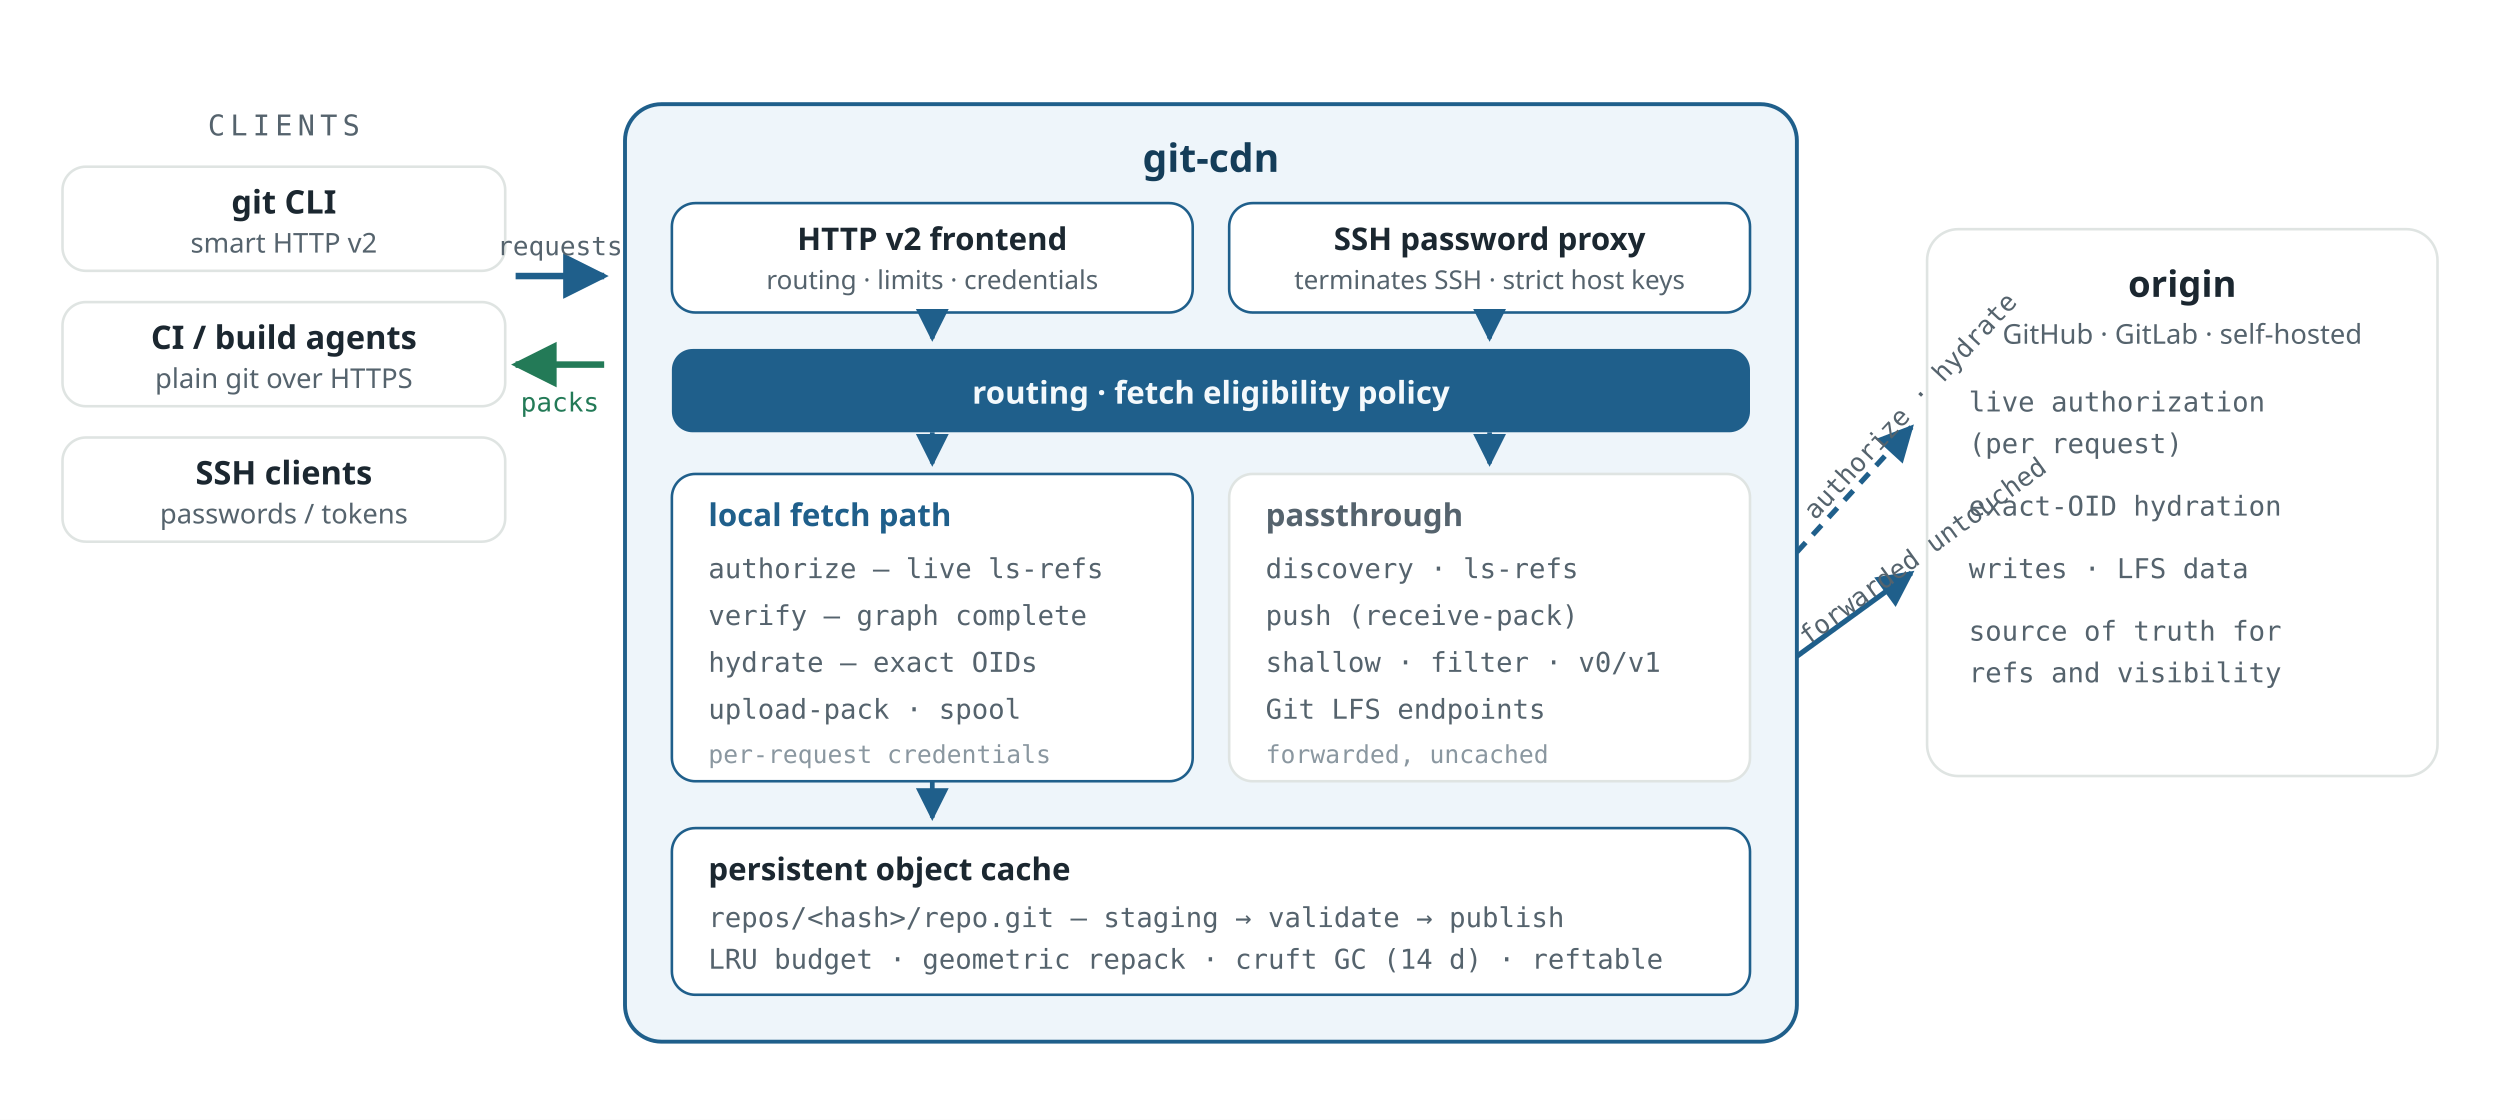
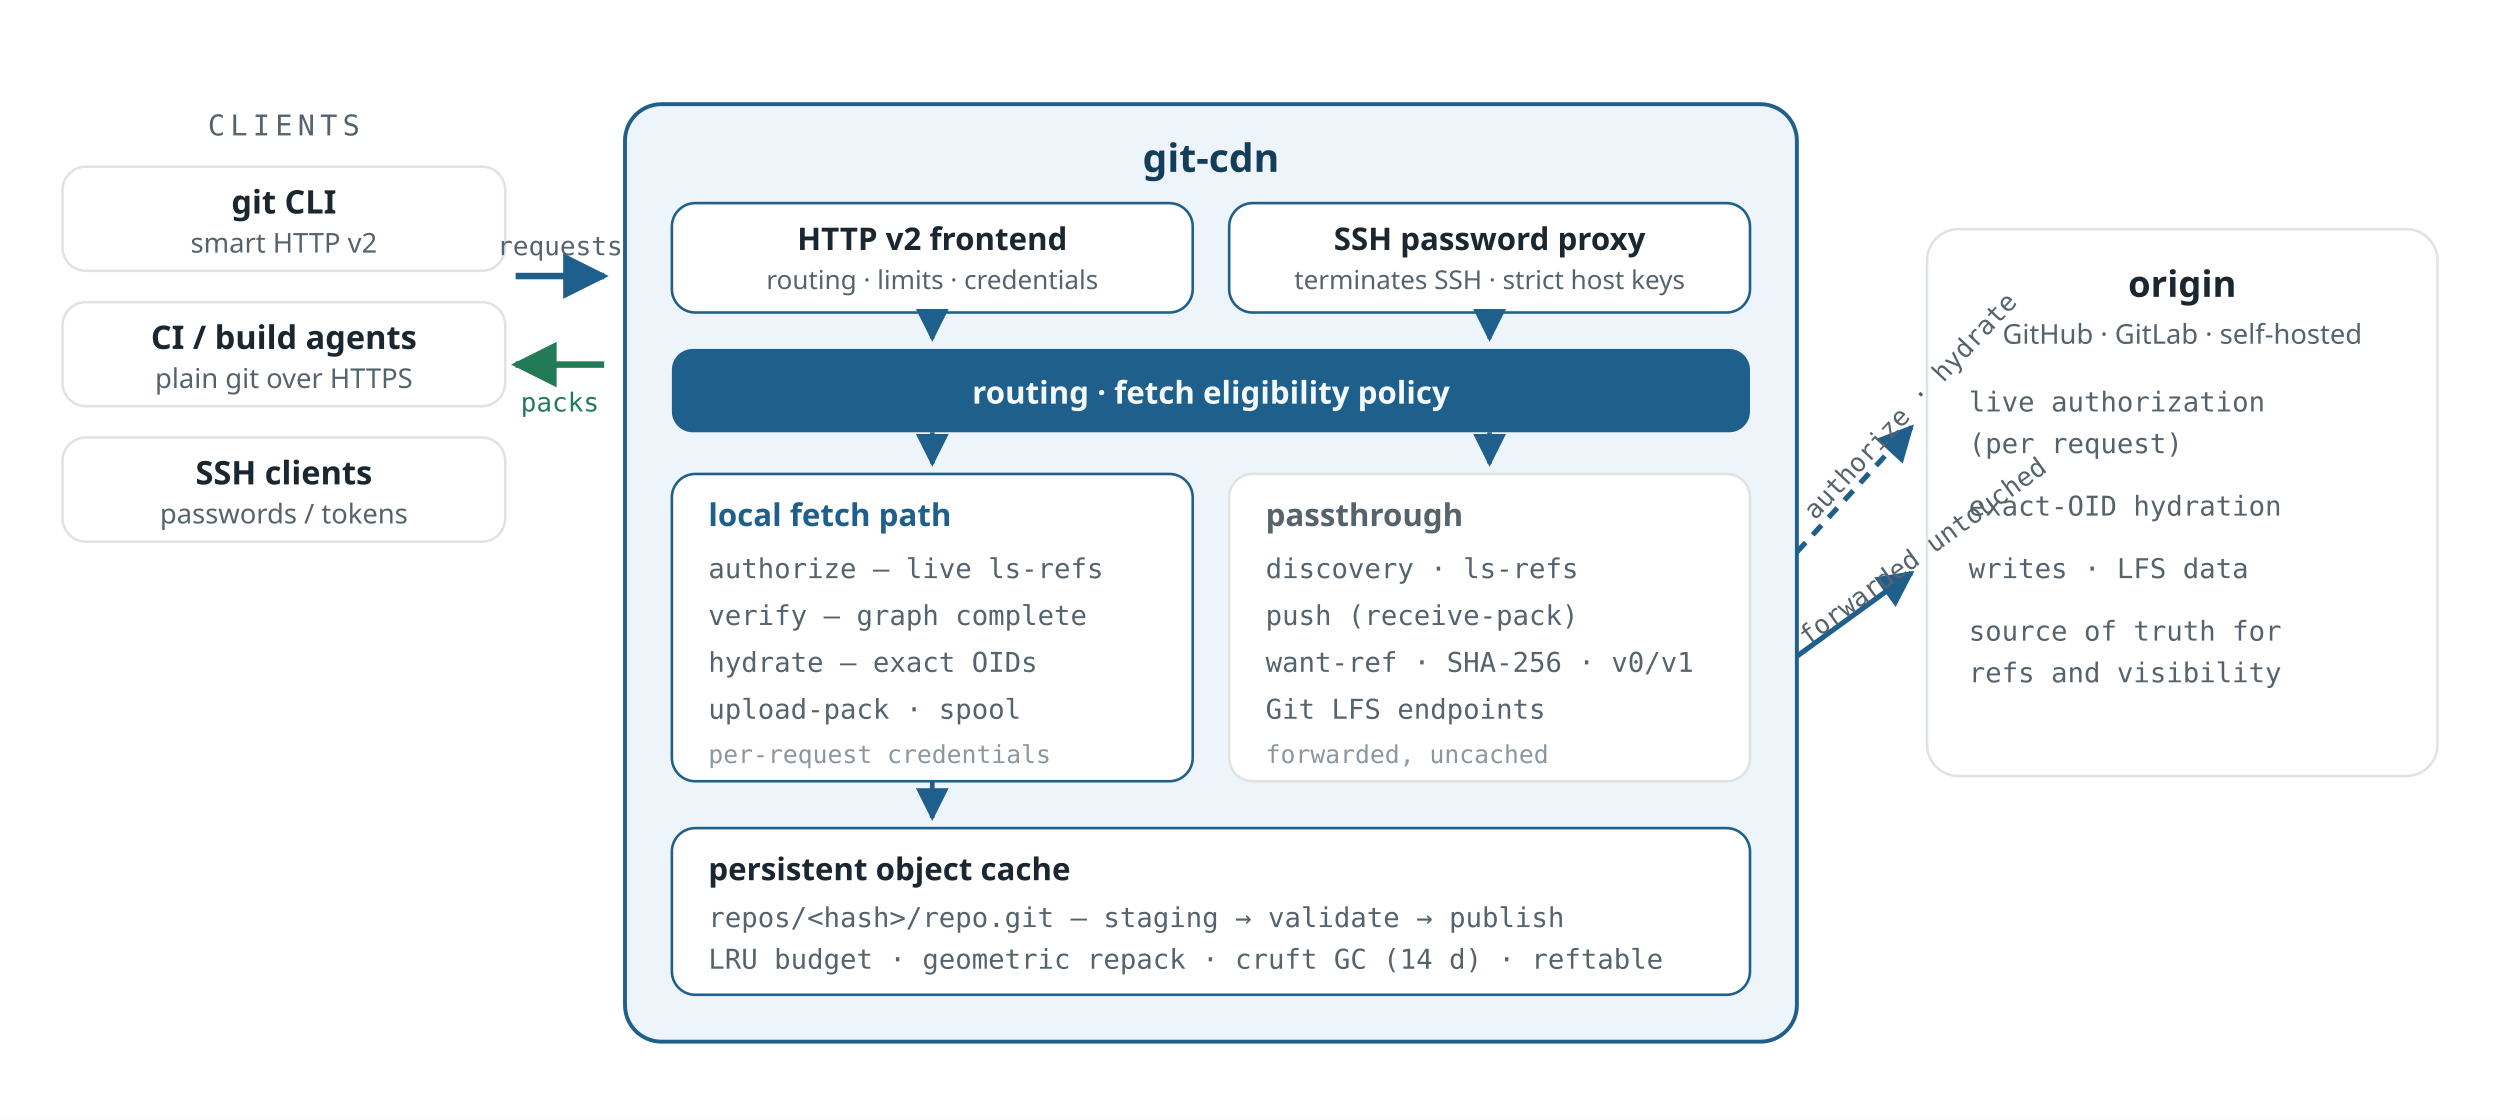
<svg xmlns="http://www.w3.org/2000/svg" viewBox="0 0 960 430" font-family="system-ui, 'Segoe UI', 'Noto Sans', sans-serif">
  <defs>
    <marker id="a" viewBox="0 0 10 10" refX="9" refY="5" markerWidth="7" markerHeight="7" orient="auto-start-reverse">
      <path d="M0 0 L10 5 L0 10 z" fill="#1f5f8b" />
    </marker>
    <marker id="g" viewBox="0 0 10 10" refX="9" refY="5" markerWidth="7" markerHeight="7" orient="auto-start-reverse">
      <path d="M0 0 L10 5 L0 10 z" fill="#237a57" />
    </marker>
  </defs>
  <rect x="0" y="0" width="960" height="430" fill="#ffffff" />
  <g text-anchor="middle">
    <text x="109" y="52" font-size="11" fill="#55636d" font-family="ui-monospace, Consolas, monospace" letter-spacing="2">CLIENTS</text>
    <rect x="24" y="64" width="170" height="40" rx="9" fill="#ffffff" stroke="#dfe4e2" />
    <text x="109" y="82" font-size="12.5" font-weight="600" fill="#1b2730">git CLI</text>
    <text x="109" y="97" font-size="10.5" fill="#55636d">smart HTTP v2</text>
    <rect x="24" y="116" width="170" height="40" rx="9" fill="#ffffff" stroke="#dfe4e2" />
    <text x="109" y="134" font-size="12.5" font-weight="600" fill="#1b2730">CI / build agents</text>
    <text x="109" y="149" font-size="10.5" fill="#55636d">plain git over HTTPS</text>
    <rect x="24" y="168" width="170" height="40" rx="9" fill="#ffffff" stroke="#dfe4e2" />
    <text x="109" y="186" font-size="12.5" font-weight="600" fill="#1b2730">SSH clients</text>
    <text x="109" y="201" font-size="10.5" fill="#55636d">passwords / tokens</text>
  </g>
  <g font-size="10" fill="#55636d" font-family="ui-monospace, Consolas, monospace" text-anchor="middle">
    <line x1="198" y1="106" x2="232" y2="106" stroke="#1f5f8b" stroke-width="2.5" marker-end="url(#a)" />
    <text x="215" y="98">requests</text>
    <line x1="232" y1="140" x2="198" y2="140" stroke="#237a57" stroke-width="2.5" marker-end="url(#g)" />
    <text x="215" y="158" fill="#237a57">packs</text>
  </g>
  <rect x="240" y="40" width="450" height="360" rx="14" fill="#eef5fa" stroke="#1f5f8b" stroke-width="1.5" />
  <text x="465" y="66" text-anchor="middle" font-size="15" font-weight="700" fill="#143d59">git-cdn</text>
  <g text-anchor="middle">
    <rect x="258" y="78" width="200" height="42" rx="9" fill="#ffffff" stroke="#1f5f8b" />
    <text x="358" y="96" font-size="12" font-weight="600" fill="#1b2730">HTTP v2 frontend</text>
    <text x="358" y="111" font-size="10" fill="#55636d">routing · limits · credentials</text>
    <rect x="472" y="78" width="200" height="42" rx="9" fill="#ffffff" stroke="#1f5f8b" />
    <text x="572" y="96" font-size="12" font-weight="600" fill="#1b2730">SSH password proxy</text>
    <text x="572" y="111" font-size="10" fill="#55636d">terminates SSH · strict host keys</text>
  </g>
  <g stroke="#1f5f8b" stroke-width="1.8">
    <line x1="358" y1="120" x2="358" y2="130" marker-end="url(#a)" />
    <line x1="572" y1="120" x2="572" y2="130" marker-end="url(#a)" />
  </g>
  <rect x="258" y="134" width="414" height="32" rx="8" fill="#1f5f8b" />
  <text x="465" y="155" text-anchor="middle" font-size="12" font-weight="600" fill="#f4f9fc">routing · fetch eligibility policy</text>
  <g stroke="#1f5f8b" stroke-width="1.8">
    <line x1="358" y1="166" x2="358" y2="178" marker-end="url(#a)" />
    <line x1="572" y1="166" x2="572" y2="178" marker-end="url(#a)" />
  </g>
  <rect x="258" y="182" width="200" height="118" rx="9" fill="#ffffff" stroke="#1f5f8b" />
  <text x="272" y="202" font-size="12" font-weight="600" fill="#1f5f8b">local fetch path</text>
  <g font-size="10.5" fill="#55636d" font-family="ui-monospace, Consolas, monospace">
    <text x="272" y="222">authorize — live ls-refs</text>
    <text x="272" y="240">verify — graph complete</text>
    <text x="272" y="258">hydrate — exact OIDs</text>
    <text x="272" y="276">upload-pack · spool</text>
  </g>
  <text x="272" y="293" font-size="9.5" fill="#8a97a0" font-family="ui-monospace, Consolas, monospace">per-request credentials</text>
  <rect x="472" y="182" width="200" height="118" rx="9" fill="#ffffff" stroke="#dfe4e2" />
  <text x="486" y="202" font-size="12" font-weight="600" fill="#55636d">passthrough</text>
  <g font-size="10.5" fill="#55636d" font-family="ui-monospace, Consolas, monospace">
    <text x="486" y="222">discovery · ls-refs</text>
    <text x="486" y="240">push (receive-pack)</text>
-     <text x="486" y="258">shallow · filter · v0/v1</text>
+     <text x="486" y="258">want-ref · SHA-256 · v0/v1</text>
    <text x="486" y="276">Git LFS endpoints</text>
  </g>
  <text x="486" y="293" font-size="9.5" fill="#8a97a0" font-family="ui-monospace, Consolas, monospace">forwarded, uncached</text>
  <line x1="358" y1="300" x2="358" y2="314" stroke="#1f5f8b" stroke-width="1.8" marker-end="url(#a)" />
  <rect x="258" y="318" width="414" height="64" rx="9" fill="#ffffff" stroke="#1f5f8b" />
  <text x="272" y="338" font-size="12" font-weight="600" fill="#1b2730">persistent object cache</text>
  <text x="272" y="356" font-size="10.5" fill="#55636d" font-family="ui-monospace, Consolas, monospace">repos/&lt;hash&gt;/repo.git — staging → validate → publish</text>
  <text x="272" y="372" font-size="10.5" fill="#55636d" font-family="ui-monospace, Consolas, monospace">LRU budget · geometric repack · cruft GC (14 d) · reftable</text>
  <rect x="740" y="88" width="196" height="210" rx="12" fill="#ffffff" stroke="#dfe4e2" />
  <text x="838" y="114" text-anchor="middle" font-size="14" font-weight="700" fill="#1b2730">origin</text>
  <text x="838" y="132" text-anchor="middle" font-size="10.5" fill="#55636d">GitHub · GitLab · self-hosted</text>
  <g font-size="10.5" fill="#55636d" font-family="ui-monospace, Consolas, monospace">
    <text x="756" y="158">live authorization</text>
    <text x="756" y="174">(per request)</text>
    <text x="756" y="198">exact-OID hydration</text>
    <text x="756" y="222">writes · LFS data</text>
    <text x="756" y="246">source of truth for</text>
    <text x="756" y="262">refs and visibility</text>
  </g>
  <g font-size="10" fill="#55636d" font-family="ui-monospace, Consolas, monospace">
    <line x1="690" y1="212" x2="734" y2="164" stroke="#1f5f8b" stroke-width="2" stroke-dasharray="5 4" marker-end="url(#a)" />
    <text transform="translate(697 200) rotate(-47)">authorize · hydrate</text>
    <line x1="690" y1="252" x2="734" y2="220" stroke="#1f5f8b" stroke-width="2" marker-end="url(#a)" />
    <text transform="translate(694 248) rotate(-36)">forwarded untouched</text>
  </g>
</svg>
